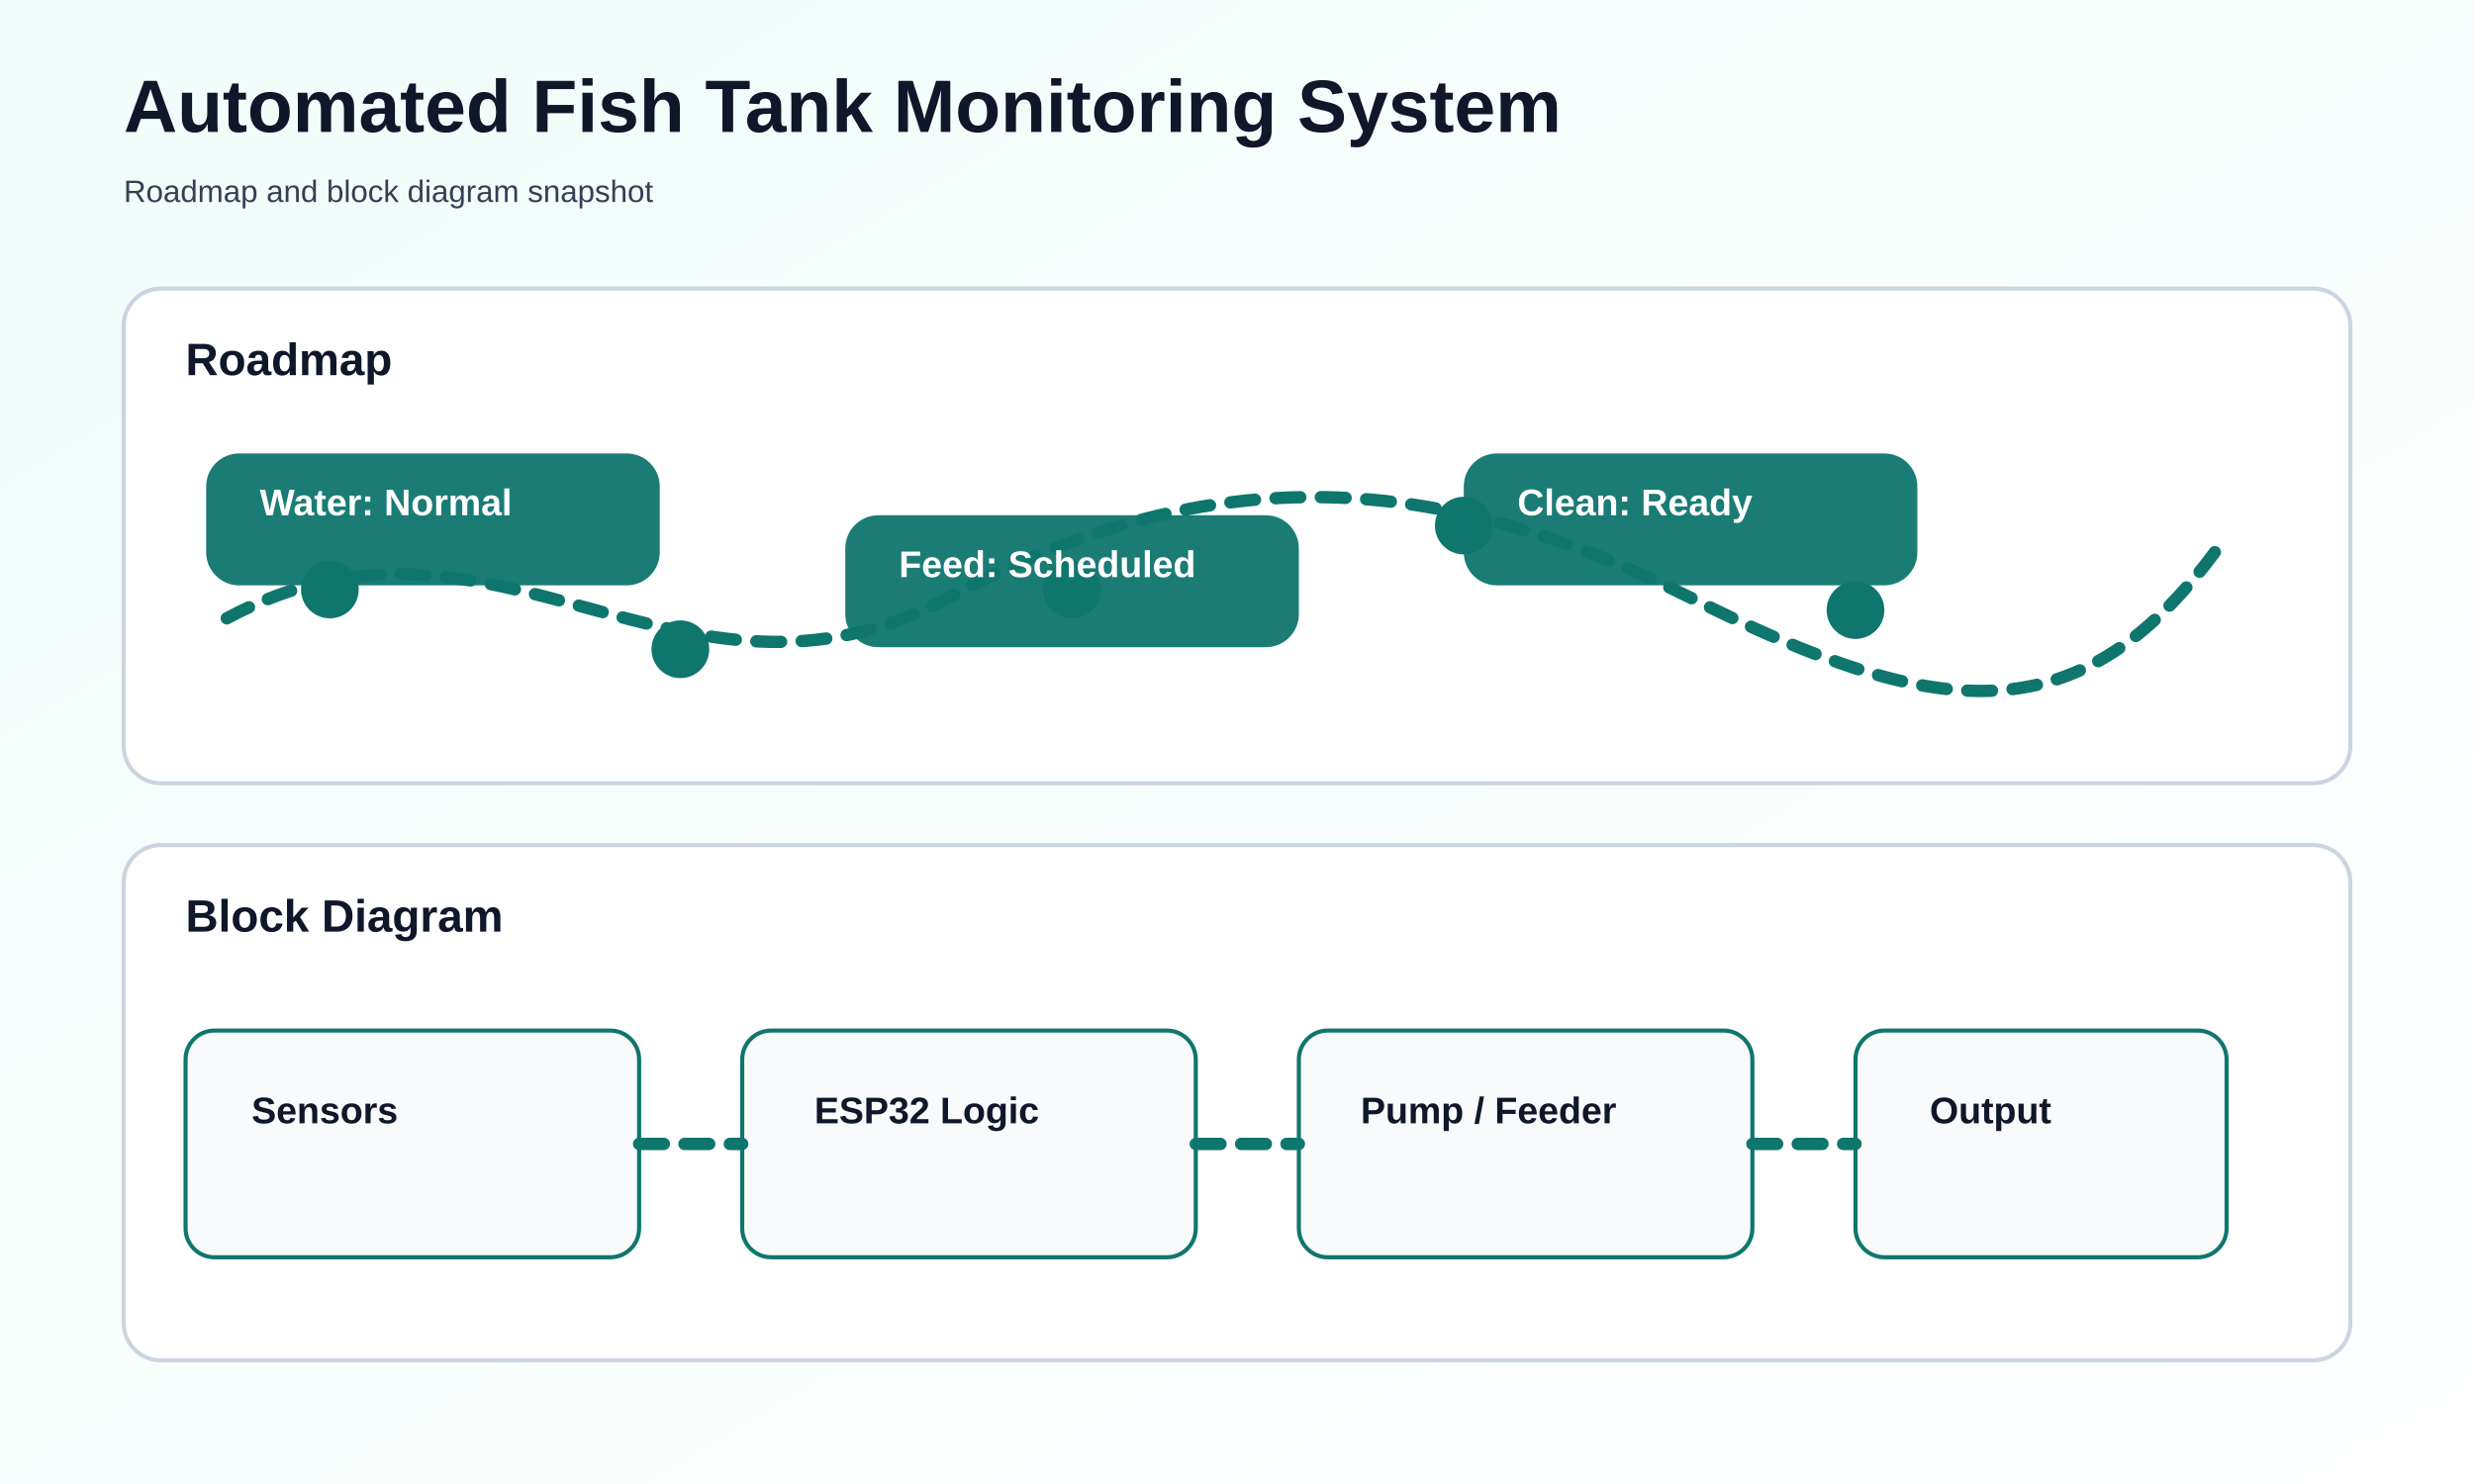
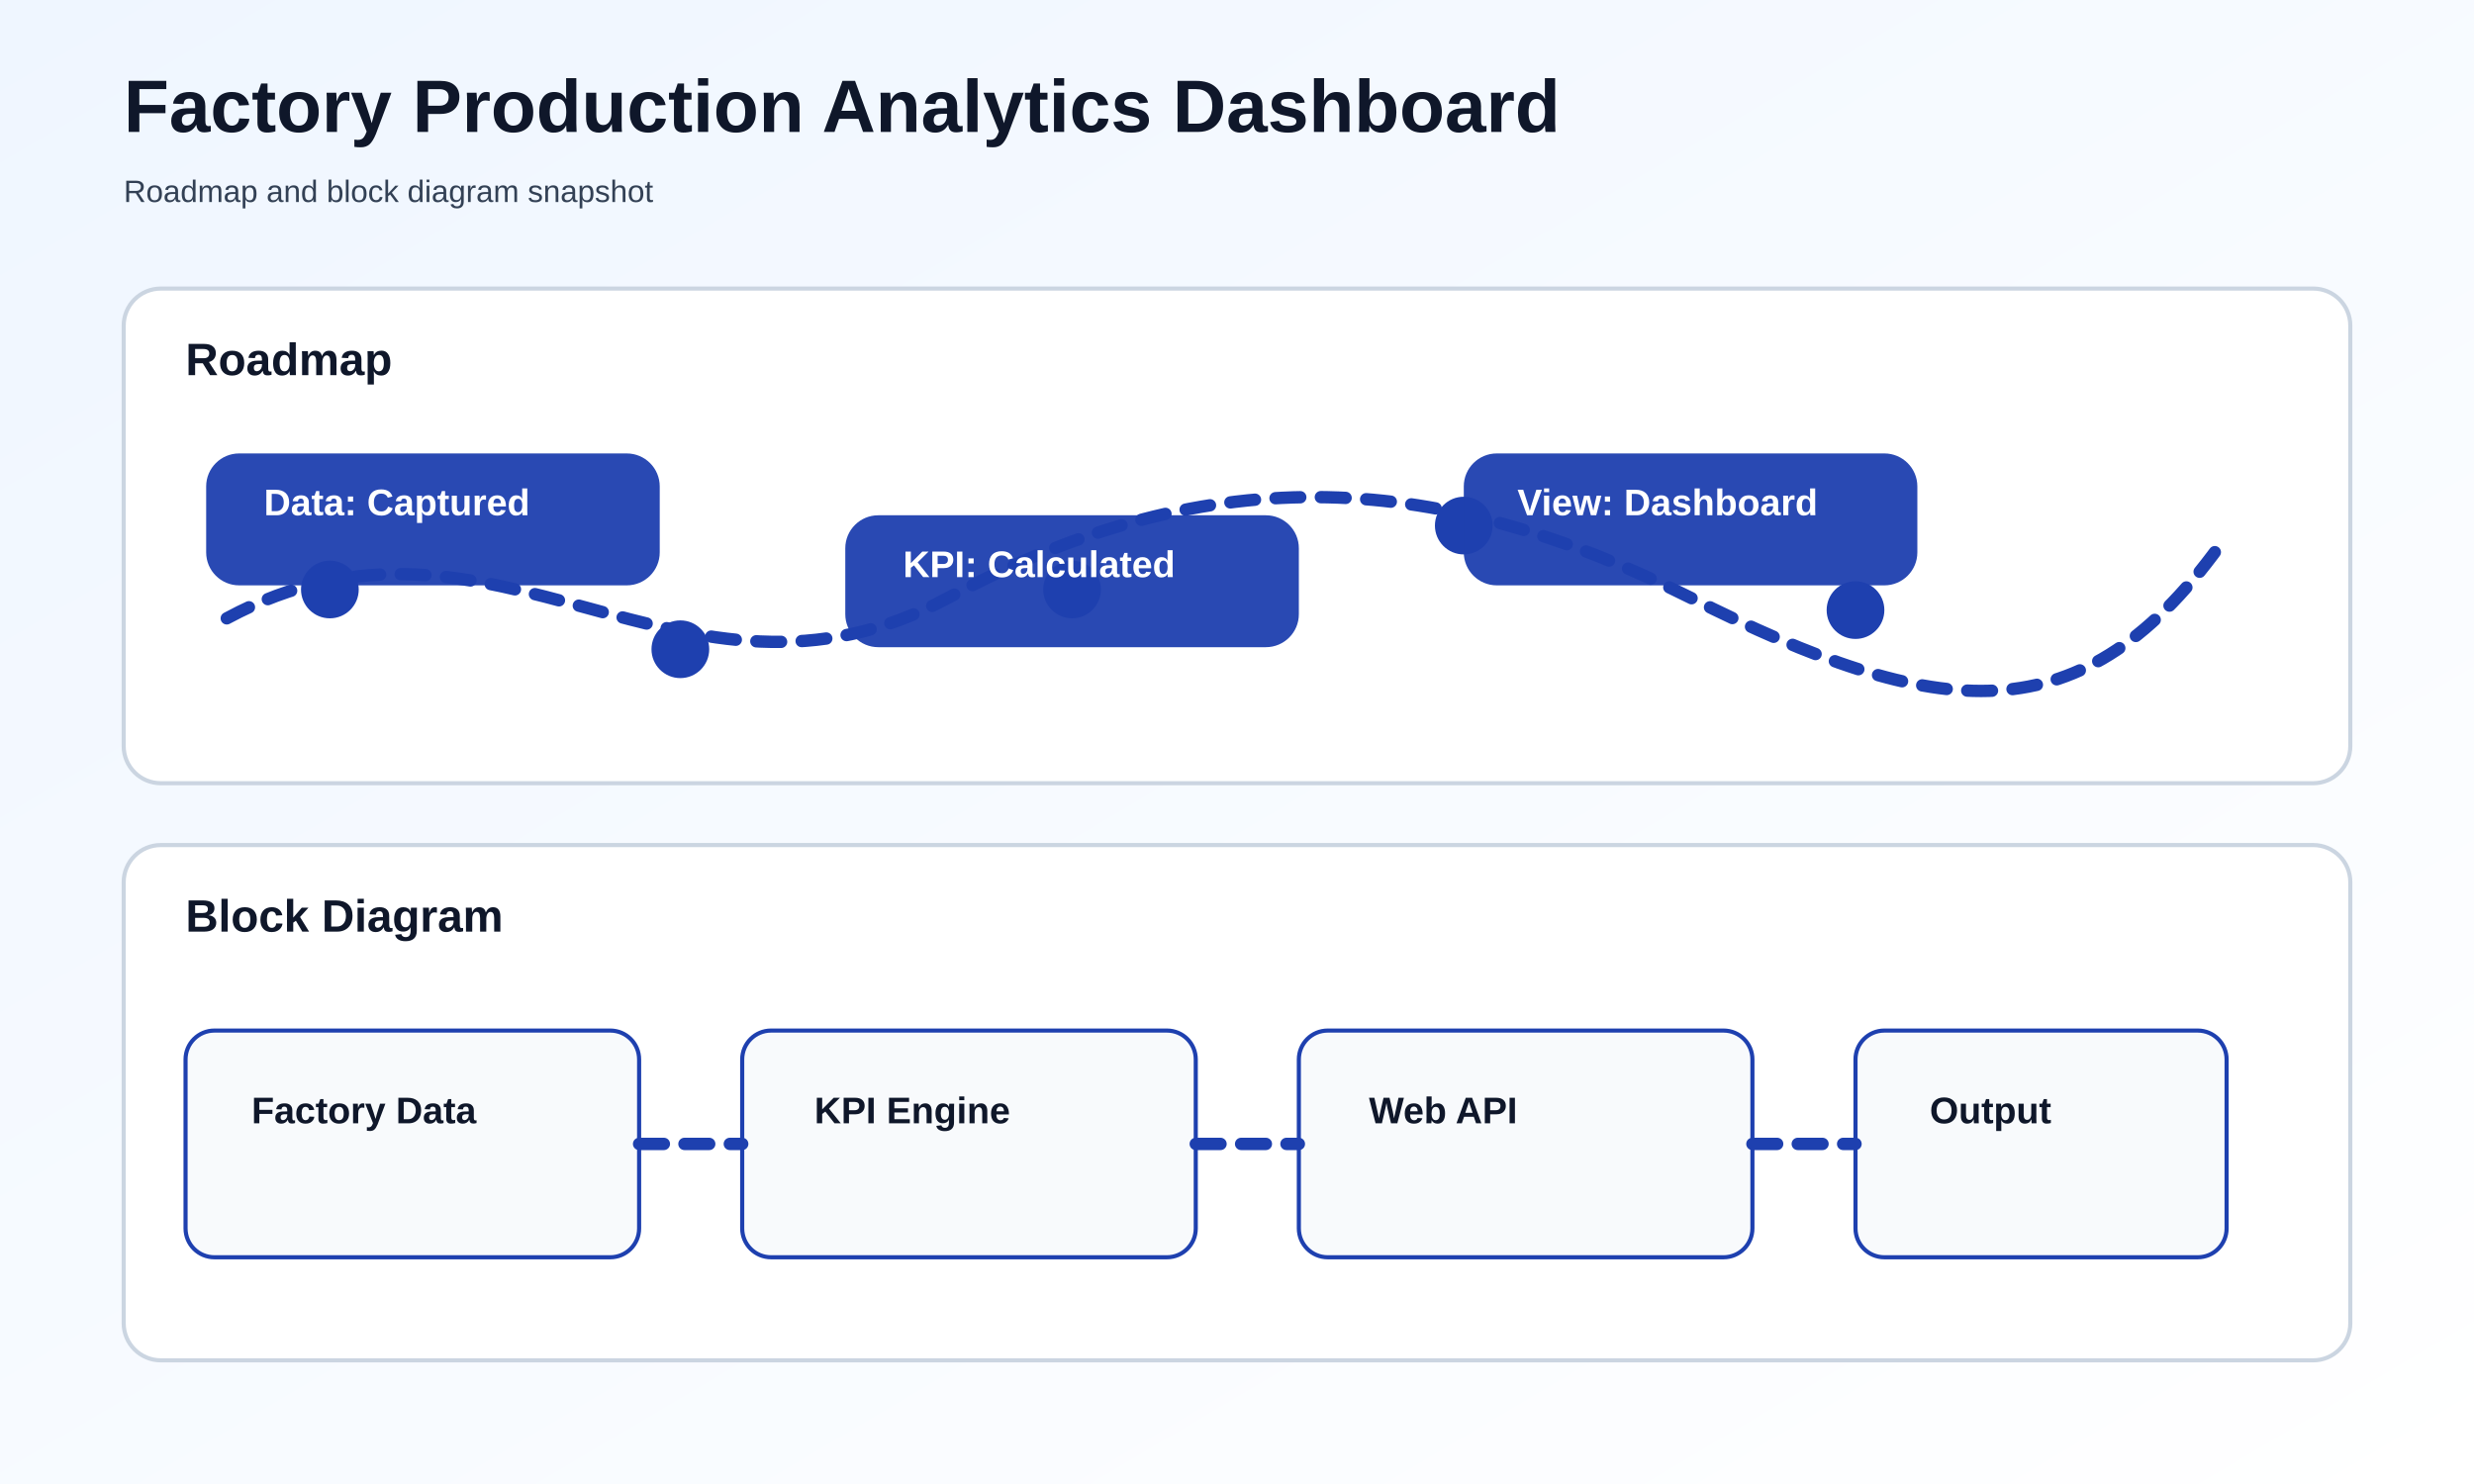
- <svg xmlns="http://www.w3.org/2000/svg" width="1200" height="720" viewBox="0 0 1200 720" role="img" aria-label="Automated Fish Tank roadmap and block diagram">
+ <svg xmlns="http://www.w3.org/2000/svg" width="1200" height="720" viewBox="0 0 1200 720" role="img" aria-label="Factory Production Analytics roadmap and block diagram">
  <defs>
    <linearGradient id="bg" x1="0" y1="0" x2="1" y2="1">
-       <stop offset="0%" stop-color="#f0fdfa" />
+       <stop offset="0%" stop-color="#eff6ff" />
      <stop offset="100%" stop-color="#ffffff" />
    </linearGradient>
    <style>
      .title { font: 700 36px Arial, sans-serif; fill: #0f172a; }
      .subtitle { font: 700 22px Arial, sans-serif; fill: #0f172a; }
      .body { font: 600 18px Arial, sans-serif; fill: #0f172a; }
      .small { font: 400 15px Arial, sans-serif; fill: #334155; }
      .card { fill: #ffffff; stroke: #cbd5e1; stroke-width: 2; rx: 18; }
-       .step { fill: #0f766e; opacity: 0.95; rx: 16; }
+       .step { fill: #1e40af; opacity: 0.95; rx: 16; }
      .stepText { font: 700 18px Arial, sans-serif; fill: white; }
-       .road { stroke: #0f766e; stroke-width: 6; fill: none; stroke-linecap: round; stroke-dasharray: 12 10; }
-       .dot { fill: #0f766e; }
-       .mini { fill: #f8fafc; stroke: #0f766e; stroke-width: 2; rx: 14; }
+       .road { stroke: #1e40af; stroke-width: 6; fill: none; stroke-linecap: round; stroke-dasharray: 12 10; }
+       .dot { fill: #1e40af; }
+       .mini { fill: #f8fafc; stroke: #1e40af; stroke-width: 2; rx: 14; }
    </style>
  </defs>
  <rect width="1200" height="720" fill="url(#bg)" />
-   <text x="60" y="64" class="title">Automated Fish Tank Monitoring System</text>
+   <text x="60" y="64" class="title">Factory Production Analytics Dashboard</text>
  <text x="60" y="98" class="small">Roadmap and block diagram snapshot</text>
  <rect x="60" y="140" width="1080" height="240" class="card" />
  <text x="90" y="182" class="subtitle">Roadmap</text>
  <path d="M 110 300 C 240 230, 330 360, 460 290 S 700 230, 820 290 S 1010 360, 1080 260" class="road" />
  <circle cx="160" cy="286" r="14" class="dot" />
  <circle cx="330" cy="315" r="14" class="dot" />
  <circle cx="520" cy="286" r="14" class="dot" />
  <circle cx="710" cy="255" r="14" class="dot" />
  <circle cx="900" cy="296" r="14" class="dot" />
  <rect x="100" y="220" width="220" height="64" class="step" />
  <rect x="410" y="250" width="220" height="64" class="step" />
  <rect x="710" y="220" width="220" height="64" class="step" />
-   <text x="126" y="250" class="stepText">Water: Normal</text>
-   <text x="436" y="280" class="stepText">Feed: Scheduled</text>
-   <text x="736" y="250" class="stepText">Clean: Ready</text>
+   <text x="128" y="250" class="stepText">Data: Captured</text>
+   <text x="438" y="280" class="stepText">KPI: Calculated</text>
+   <text x="736" y="250" class="stepText">View: Dashboard</text>
  <rect x="60" y="410" width="1080" height="250" class="card" />
  <text x="90" y="452" class="subtitle">Block Diagram</text>
  <rect x="90" y="500" width="220" height="110" class="mini" />
  <rect x="360" y="500" width="220" height="110" class="mini" />
  <rect x="630" y="500" width="220" height="110" class="mini" />
  <rect x="900" y="500" width="180" height="110" class="mini" />
-   <text x="122" y="545" class="body">Sensors</text>
-   <text x="395" y="545" class="body">ESP32 Logic</text>
-   <text x="660" y="545" class="body">Pump / Feeder</text>
+   <text x="122" y="545" class="body">Factory Data</text>
+   <text x="395" y="545" class="body">KPI Engine</text>
+   <text x="664" y="545" class="body">Web API</text>
  <text x="936" y="545" class="body">Output</text>
  <path d="M 310 555 L 360 555" class="road" />
  <path d="M 580 555 L 630 555" class="road" />
  <path d="M 850 555 L 900 555" class="road" />
</svg>
